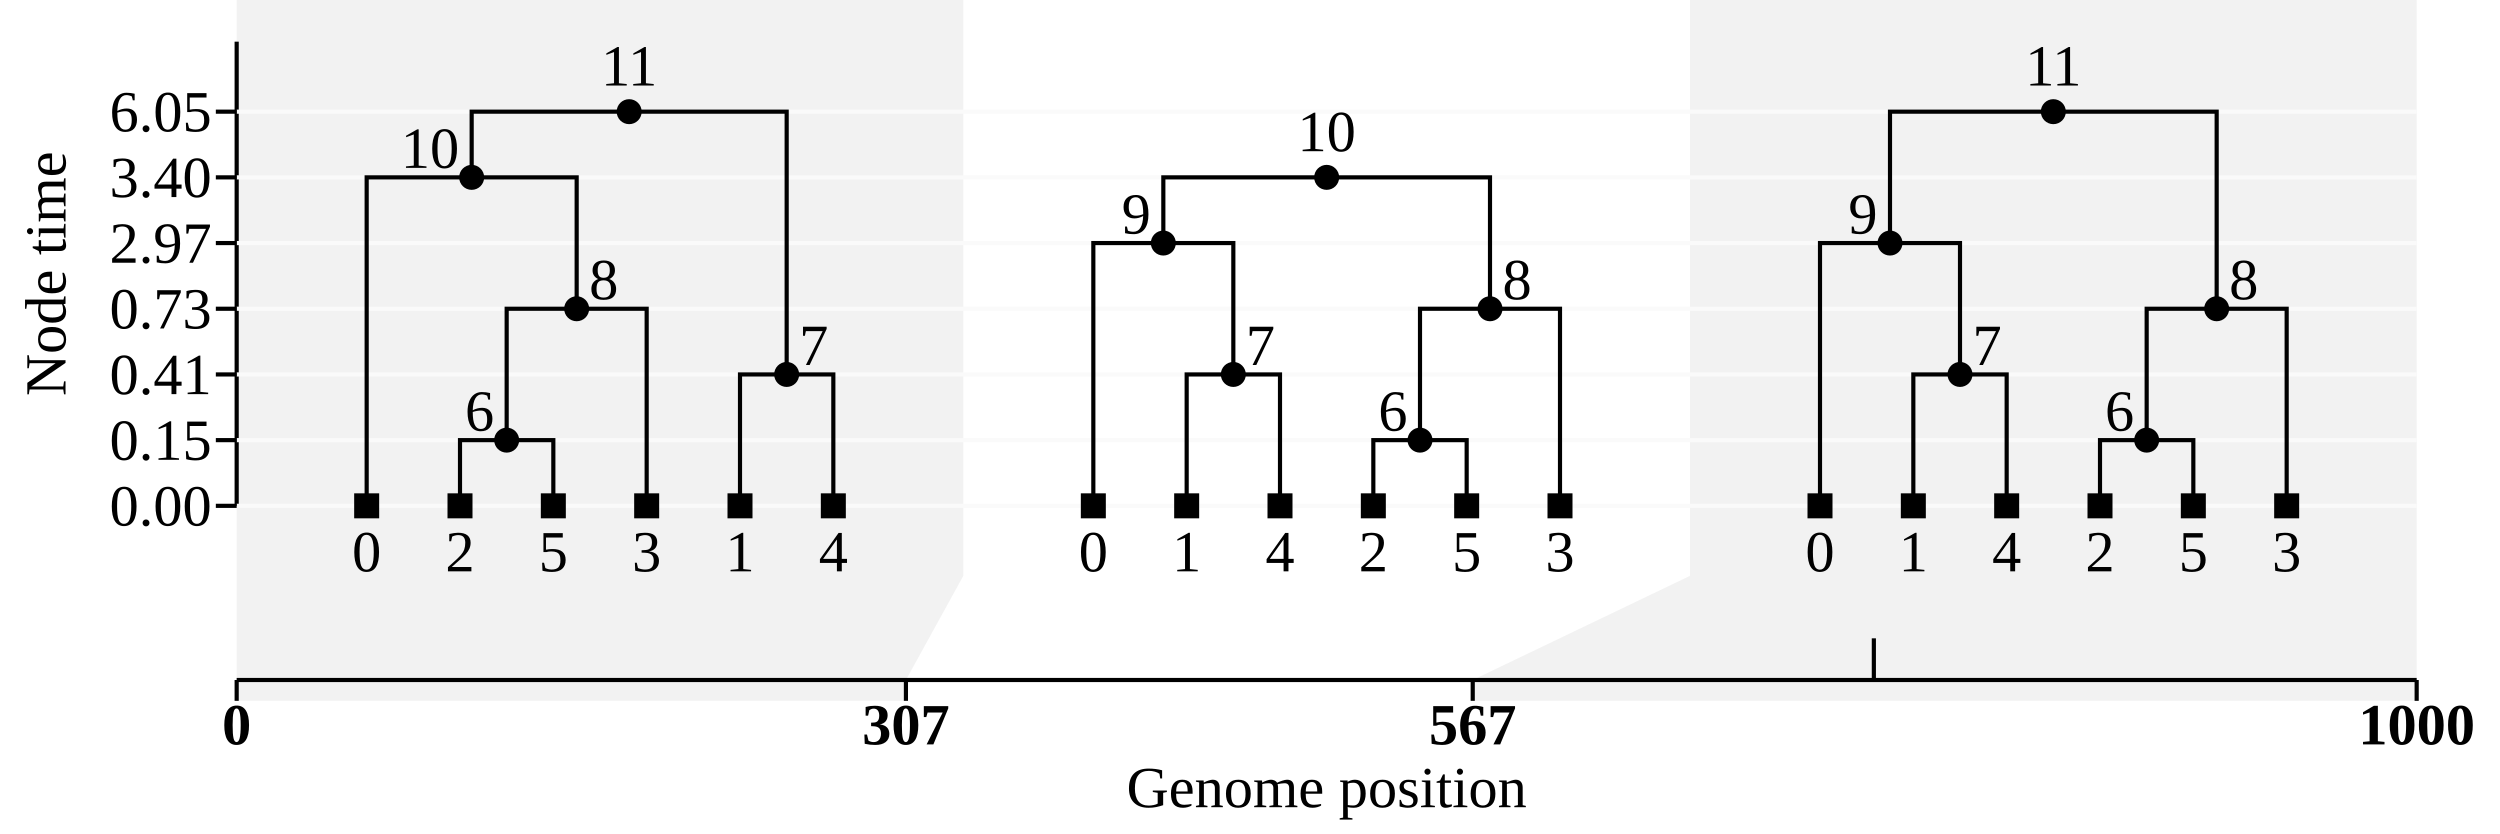
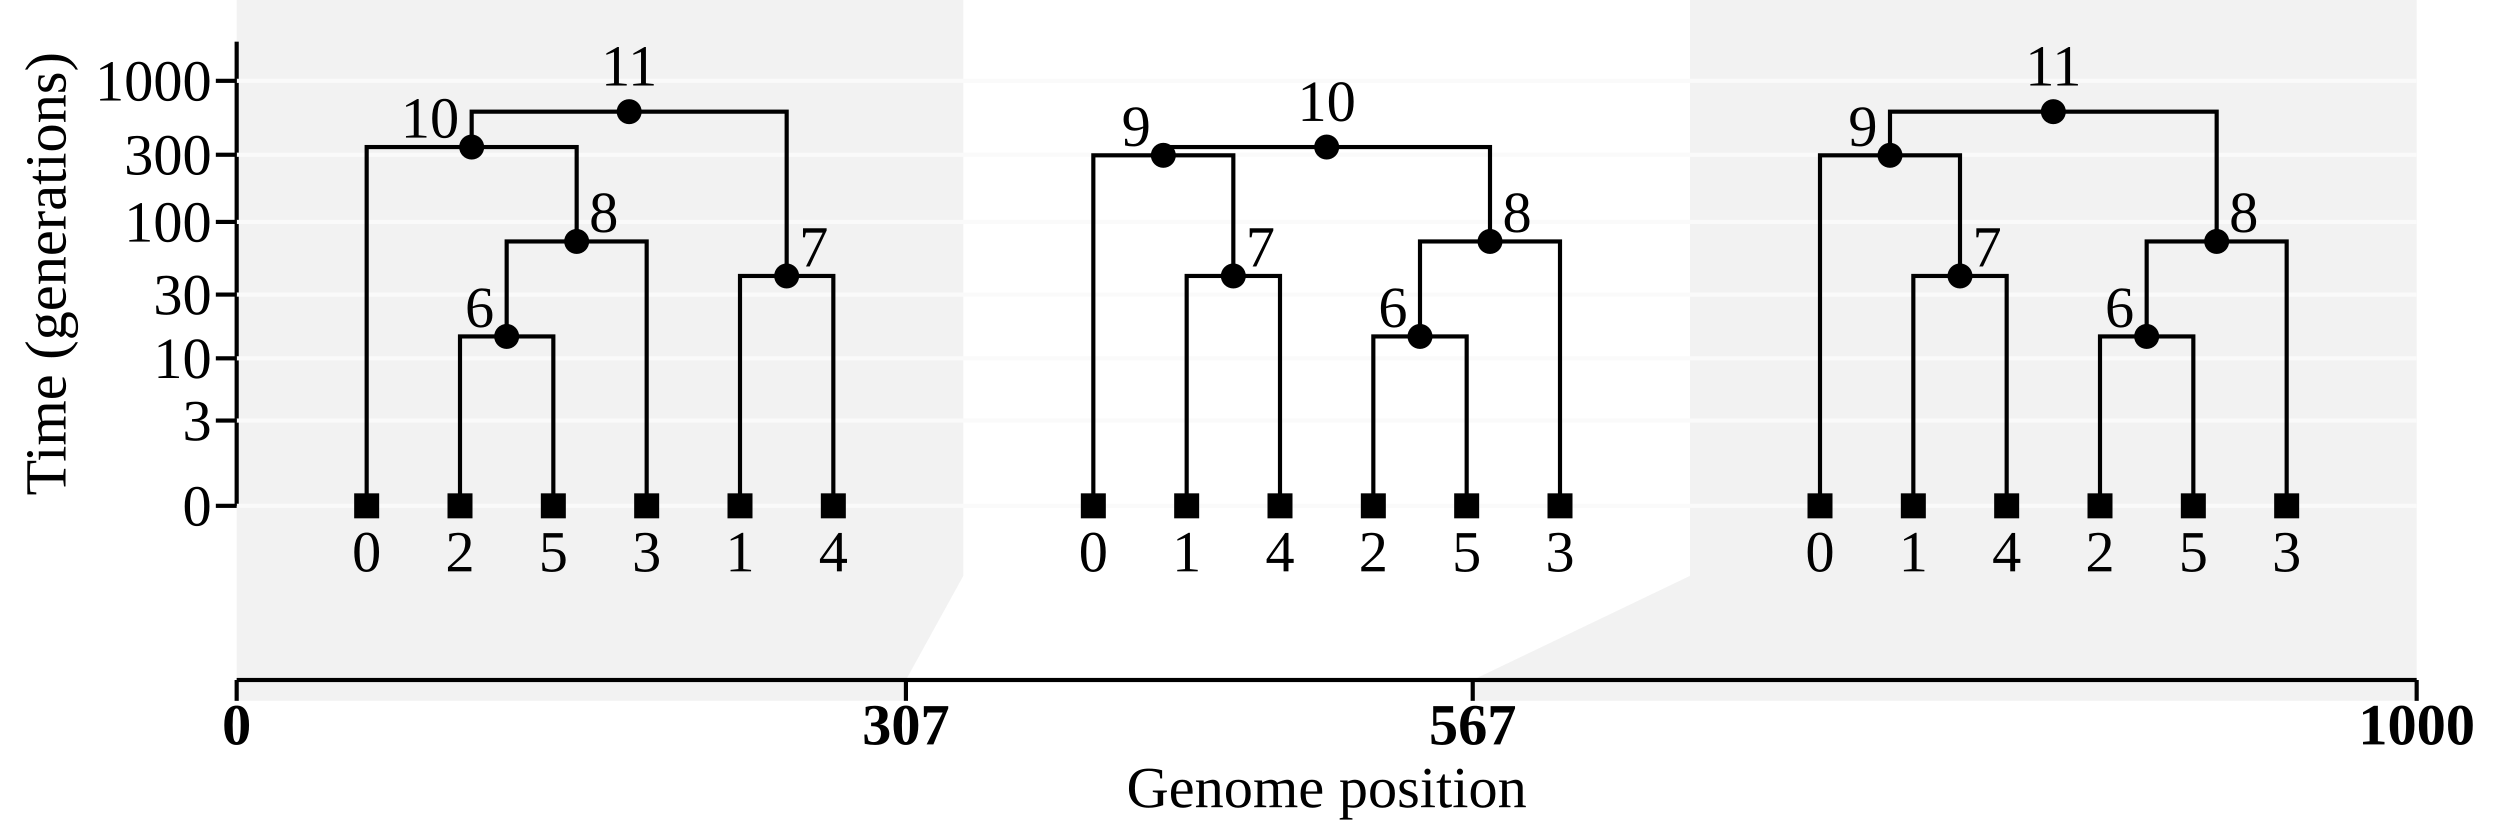
<svg xmlns="http://www.w3.org/2000/svg" baseProfile="full" height="200" version="1.1" width="600">
  <defs>
-     <style type="text/css">.background path {fill: #808080; fill-opacity: 0}.background path:nth-child(odd) {fill-opacity: .1}.axes {font-size: 14px}.x-axis .tick .lab {font-weight: bold; dominant-baseline: hanging}.axes, .tree {font-size: 14px; text-anchor: middle}.axes line, .edge {stroke: black; fill: none}.y-axis .grid {stroke: #FAFAFA}.node &gt; .sym {fill: black; stroke: none}.site &gt; .sym {stroke: black}.mut text {fill: red; font-style: italic}.mut.extra text {fill: hotpink}.mut line {fill: none; stroke: none}.mut .sym {fill: none; stroke: red}.mut.extra .sym {stroke: hotpink}.node .mut .sym {stroke-width: 1.5px}.tree text, .tree-sequence text {dominant-baseline: central}.plotbox .lab.lft {text-anchor: end}.plotbox .lab.rgt {text-anchor: start}.mut {display: none}</style>
+     <style type="text/css">.background path {fill: #808080; fill-opacity: 0}.background path:nth-child(odd) {fill-opacity: .1}.axes {font-size: 14px}.x-axis .tick .lab {font-weight: bold; dominant-baseline: hanging}.axes, .tree {font-size: 14px; text-anchor: middle}.axes line, .edge {stroke: black; fill: none}.y-axis .grid {stroke: #FAFAFA}.node &gt; .sym {fill: black; stroke: none}.site &gt; .sym {stroke: black}.mut text {fill: red; font-style: italic}.mut.extra text {fill: hotpink}.mut line {fill: none; stroke: none}.mut .sym {fill: none; stroke: red}.mut.extra .sym {stroke: hotpink}.node .mut .sym {stroke-width: 1.5px}.tree text, .tree-sequence text {dominant-baseline: central}.plotbox .lab.lft {text-anchor: end}.plotbox .lab.rgt {text-anchor: start}.mut, .site {display: none}</style>
  </defs>
  <g class="tree-sequence">
    <g class="background">
      <path d="M56.8,0 l174.4,0 l0,138.2 l-13.778,25 l0,5 l-160.622,0 l0,-5 l0,-25 l0,-138.2z" />
      <path d="M231.2,0 l174.4,0 l0,138.2 l-52.146,25 l0,5 l-136.032,0 l0,-5 l13.778,-25 l0,-138.2z" />
      <path d="M405.6,0 l174.4,0 l0,138.2 l0,25 l0,5 l-226.546,0 l0,-5 l52.146,-25 l0,-138.2z" />
    </g>
    <g class="axes">
      <g class="x-axis">
        <g transform="translate(318.4 200)">
          <text class="lab" text-anchor="middle" transform="translate(0 -11)">Genome position</text>
        </g>
        <line x1="56.8" x2="580" y1="163.2" y2="163.2" />
        <g class="ticks">
          <g class="tick" transform="translate(56.8 163.2)">
            <line x1="0" x2="0" y1="0" y2="5" />
            <g transform="translate(0 6)">
              <text class="lab">0</text>
            </g>
          </g>
          <g class="tick" transform="translate(217.422 163.2)">
            <line x1="0" x2="0" y1="0" y2="5" />
            <g transform="translate(0 6)">
              <text class="lab">307</text>
            </g>
          </g>
          <g class="tick" transform="translate(353.454 163.2)">
            <line x1="0" x2="0" y1="0" y2="5" />
            <g transform="translate(0 6)">
              <text class="lab">567</text>
            </g>
          </g>
          <g class="tick" transform="translate(580 163.2)">
            <line x1="0" x2="0" y1="0" y2="5" />
            <g transform="translate(0 6)">
              <text class="lab">1000</text>
            </g>
          </g>
        </g>
        <g class="site s0" transform="translate(449.723 163.2)">
          <line class="sym" x1="0" x2="0" y1="0" y2="-10" />
          <g class="mut m0">
            <polyline class="sym" points="2.5,-6.5 0,-1.5 -2.5,-6.5" />
          </g>
        </g>
      </g>
      <g class="y-axis">
        <g transform="translate(0 65.7)">
-           <text class="lab" text-anchor="middle" transform="translate(11) rotate(-90)">Node time</text>
+           <text class="lab" text-anchor="middle" transform="translate(11) rotate(-90)">Time (generations)</text>
        </g>
        <line x1="56.8" x2="56.8" y1="121.4" y2="10" />
        <g class="ticks">
          <g class="tick" transform="translate(56.8 121.4)">
            <line class="grid" x1="0" x2="523.2" y1="0" y2="0" />
            <line x1="0" x2="-5" y1="0" y2="0" />
            <g transform="translate(-6 0)">
-               <text class="lab" text-anchor="end">0.00</text>
-             </g>
-           </g>
-           <g class="tick" transform="translate(56.8 105.633)">
-             <line class="grid" x1="0" x2="523.2" y1="0" y2="0" />
-             <line x1="0" x2="-5" y1="0" y2="0" />
-             <g transform="translate(-6 0)">
-               <text class="lab" text-anchor="end">0.15</text>
-             </g>
-           </g>
-           <g class="tick" transform="translate(56.8 89.8667)">
-             <line class="grid" x1="0" x2="523.2" y1="0" y2="0" />
-             <line x1="0" x2="-5" y1="0" y2="0" />
-             <g transform="translate(-6 0)">
-               <text class="lab" text-anchor="end">0.41</text>
-             </g>
-           </g>
-           <g class="tick" transform="translate(56.8 74.1)">
-             <line class="grid" x1="0" x2="523.2" y1="0" y2="0" />
-             <line x1="0" x2="-5" y1="0" y2="0" />
-             <g transform="translate(-6 0)">
-               <text class="lab" text-anchor="end">0.73</text>
-             </g>
-           </g>
-           <g class="tick" transform="translate(56.8 58.3333)">
-             <line class="grid" x1="0" x2="523.2" y1="0" y2="0" />
-             <line x1="0" x2="-5" y1="0" y2="0" />
-             <g transform="translate(-6 0)">
-               <text class="lab" text-anchor="end">2.97</text>
-             </g>
-           </g>
-           <g class="tick" transform="translate(56.8 42.5667)">
-             <line class="grid" x1="0" x2="523.2" y1="0" y2="0" />
-             <line x1="0" x2="-5" y1="0" y2="0" />
-             <g transform="translate(-6 0)">
-               <text class="lab" text-anchor="end">3.40</text>
-             </g>
-           </g>
-           <g class="tick" transform="translate(56.8 26.8)">
-             <line class="grid" x1="0" x2="523.2" y1="0" y2="0" />
-             <line x1="0" x2="-5" y1="0" y2="0" />
-             <g transform="translate(-6 0)">
-               <text class="lab" text-anchor="end">6.05</text>
+               <text class="lab" text-anchor="end">0</text>
+             </g>
+           </g>
+           <g class="tick" transform="translate(56.8 100.933)">
+             <line class="grid" x1="0" x2="523.2" y1="0" y2="0" />
+             <line x1="0" x2="-5" y1="0" y2="0" />
+             <g transform="translate(-6 0)">
+               <text class="lab" text-anchor="end">3</text>
+             </g>
+           </g>
+           <g class="tick" transform="translate(56.8 85.9974)">
+             <line class="grid" x1="0" x2="523.2" y1="0" y2="0" />
+             <line x1="0" x2="-5" y1="0" y2="0" />
+             <g transform="translate(-6 0)">
+               <text class="lab" text-anchor="end">10</text>
+             </g>
+           </g>
+           <g class="tick" transform="translate(56.8 70.7006)">
+             <line class="grid" x1="0" x2="523.2" y1="0" y2="0" />
+             <line x1="0" x2="-5" y1="0" y2="0" />
+             <g transform="translate(-6 0)">
+               <text class="lab" text-anchor="end">30</text>
+             </g>
+           </g>
+           <g class="tick" transform="translate(56.8 53.2623)">
+             <line class="grid" x1="0" x2="523.2" y1="0" y2="0" />
+             <line x1="0" x2="-5" y1="0" y2="0" />
+             <g transform="translate(-6 0)">
+               <text class="lab" text-anchor="end">100</text>
+             </g>
+           </g>
+           <g class="tick" transform="translate(56.8 37.1402)">
+             <line class="grid" x1="0" x2="523.2" y1="0" y2="0" />
+             <line x1="0" x2="-5" y1="0" y2="0" />
+             <g transform="translate(-6 0)">
+               <text class="lab" text-anchor="end">300</text>
+             </g>
+           </g>
+           <g class="tick" transform="translate(56.8 19.3991)">
+             <line class="grid" x1="0" x2="523.2" y1="0" y2="0" />
+             <line x1="0" x2="-5" y1="0" y2="0" />
+             <g transform="translate(-6 0)">
+               <text class="lab" text-anchor="end">1000</text>
            </g>
          </g>
        </g>
      </g>
    </g>
    <g class="plotbox trees">
      <g class="tree t0" transform="translate(56.8 0)">
        <g class="plotbox">
          <g class="c2 node n11 p0 root" transform="translate(94.2 26.8)">
-             <g class="a11 c2 node n7 p0" transform="translate(37.8 63.0667)">
-               <g class="a7 i0 leaf node n1 p0 sample" transform="translate(-11.2 31.5333)">
-                 <path class="edge" d="M 0 0 V -31.533 H 11.2" />
+             <g class="a11 c2 node n7 p0" transform="translate(37.8 39.4313)">
+               <g class="a7 i0 leaf node n1 p0 sample" transform="translate(-11.2 55.1687)">
+                 <path class="edge" d="M 0 0 V -55.169 H 11.2" />
                <rect class="sym" height="6" width="6" x="-3" y="-3" />
                <text class="lab" transform="translate(0 11)">1</text>
              </g>
-               <g class="a7 i2 leaf node n4 p0 sample" transform="translate(11.2 31.5333)">
-                 <path class="edge" d="M 0 0 V -31.533 H -11.2" />
+               <g class="a7 i2 leaf node n4 p0 sample" transform="translate(11.2 55.1687)">
+                 <path class="edge" d="M 0 0 V -55.169 H -11.2" />
                <rect class="sym" height="6" width="6" x="-3" y="-3" />
                <text class="lab" transform="translate(0 11)">4</text>
              </g>
-               <path class="edge" d="M 0 0 V -63.067 H -37.8" />
+               <path class="edge" d="M 0 0 V -39.431 H -37.8" />
              <circle class="sym" cx="0" cy="0" r="3" />
              <text class="lab rgt" transform="translate(3 -7.0)">7</text>
            </g>
-             <g class="a11 c2 node n10 p0" transform="translate(-37.8 15.7667)">
-               <g class="a10 i0 leaf node n0 p0 sample" transform="translate(-25.2 78.8333)">
-                 <path class="edge" d="M 0 0 V -78.833 H 25.2" />
+             <g class="a11 c2 node n10 p0" transform="translate(-37.8 8.49131)">
+               <g class="a10 i0 leaf node n0 p0 sample" transform="translate(-25.2 86.1087)">
+                 <path class="edge" d="M 0 0 V -86.109 H 25.2" />
                <rect class="sym" height="6" width="6" x="-3" y="-3" />
                <text class="lab" transform="translate(0 11)">0</text>
              </g>
-               <g class="a10 c2 node n8 p0" transform="translate(25.2 31.5333)">
-                 <g class="a8 i1 leaf node n3 p0 sample" transform="translate(16.8 47.3)">
-                   <path class="edge" d="M 0 0 V -47.3 H -16.8" />
+               <g class="a10 c2 node n8 p0" transform="translate(25.2 22.6576)">
+                 <g class="a8 i1 leaf node n3 p0 sample" transform="translate(16.8 63.4511)">
+                   <path class="edge" d="M 0 0 V -63.451 H -16.8" />
                  <rect class="sym" height="6" width="6" x="-3" y="-3" />
                  <text class="lab" transform="translate(0 11)">3</text>
                </g>
-                 <g class="a8 c2 node n6 p0" transform="translate(-16.8 31.5333)">
-                   <g class="a6 i1 leaf node n2 p0 sample" transform="translate(-11.2 15.7667)">
-                     <path class="edge" d="M 0 0 V -15.767 H 11.2" />
+                 <g class="a8 c2 node n6 p0" transform="translate(-16.8 22.7955)">
+                   <g class="a6 i1 leaf node n2 p0 sample" transform="translate(-11.2 40.6556)">
+                     <path class="edge" d="M 0 0 V -40.656 H 11.2" />
                    <rect class="sym" height="6" width="6" x="-3" y="-3" />
                    <text class="lab" transform="translate(0 11)">2</text>
                  </g>
-                   <g class="a6 i2 leaf node n5 p0 sample" transform="translate(11.2 15.7667)">
-                     <path class="edge" d="M 0 0 V -15.767 H -11.2" />
+                   <g class="a6 i2 leaf node n5 p0 sample" transform="translate(11.2 40.6556)">
+                     <path class="edge" d="M 0 0 V -40.656 H -11.2" />
                    <rect class="sym" height="6" width="6" x="-3" y="-3" />
                    <text class="lab" transform="translate(0 11)">5</text>
                  </g>
-                   <path class="edge" d="M 0 0 V -31.533 H 16.8" />
+                   <path class="edge" d="M 0 0 V -22.796 H 16.8" />
                  <circle class="sym" cx="0" cy="0" r="3" />
                  <text class="lab lft" transform="translate(-3 -7.0)">6</text>
                </g>
-                 <path class="edge" d="M 0 0 V -31.533 H -25.2" />
+                 <path class="edge" d="M 0 0 V -22.658 H -25.2" />
                <circle class="sym" cx="0" cy="0" r="3" />
                <text class="lab rgt" transform="translate(3 -7.0)">8</text>
              </g>
-               <path class="edge" d="M 0 0 V -15.767 H 37.8" />
+               <path class="edge" d="M 0 0 V -8.491 H 37.8" />
              <circle class="sym" cx="0" cy="0" r="3" />
              <text class="lab lft" transform="translate(-3 -7.0)">10</text>
            </g>
            <circle class="sym" cx="0" cy="0" r="3" />
            <text class="lab" transform="translate(0 -11)">11</text>
          </g>
        </g>
      </g>
      <g class="tree t1" transform="translate(231.2 0)">
        <g class="plotbox">
-           <g class="c2 node n10 p0 root" transform="translate(87.2 42.5667)">
-             <g class="a10 c2 node n8 p0" transform="translate(39.2 31.5333)">
-               <g class="a8 i1 leaf node n3 p0 sample" transform="translate(16.8 47.3)">
-                 <path class="edge" d="M 0 0 V -47.3 H -16.8" />
+           <g class="c2 node n10 p0 root" transform="translate(87.2 35.2913)">
+             <g class="a10 c2 node n8 p0" transform="translate(39.2 22.6576)">
+               <g class="a8 i1 leaf node n3 p0 sample" transform="translate(16.8 63.4511)">
+                 <path class="edge" d="M 0 0 V -63.451 H -16.8" />
                <rect class="sym" height="6" width="6" x="-3" y="-3" />
                <text class="lab" transform="translate(0 11)">3</text>
              </g>
-               <g class="a8 c2 node n6 p0" transform="translate(-16.8 31.5333)">
-                 <g class="a6 i1 leaf node n2 p0 sample" transform="translate(-11.2 15.7667)">
-                   <path class="edge" d="M 0 0 V -15.767 H 11.2" />
+               <g class="a8 c2 node n6 p0" transform="translate(-16.8 22.7955)">
+                 <g class="a6 i1 leaf node n2 p0 sample" transform="translate(-11.2 40.6556)">
+                   <path class="edge" d="M 0 0 V -40.656 H 11.2" />
                  <rect class="sym" height="6" width="6" x="-3" y="-3" />
                  <text class="lab" transform="translate(0 11)">2</text>
                </g>
-                 <g class="a6 i2 leaf node n5 p0 sample" transform="translate(11.2 15.7667)">
-                   <path class="edge" d="M 0 0 V -15.767 H -11.2" />
+                 <g class="a6 i2 leaf node n5 p0 sample" transform="translate(11.2 40.6556)">
+                   <path class="edge" d="M 0 0 V -40.656 H -11.2" />
                  <rect class="sym" height="6" width="6" x="-3" y="-3" />
                  <text class="lab" transform="translate(0 11)">5</text>
                </g>
-                 <path class="edge" d="M 0 0 V -31.533 H 16.8" />
+                 <path class="edge" d="M 0 0 V -22.796 H 16.8" />
                <circle class="sym" cx="0" cy="0" r="3" />
                <text class="lab lft" transform="translate(-3 -7.0)">6</text>
              </g>
-               <path class="edge" d="M 0 0 V -31.533 H -39.2" />
+               <path class="edge" d="M 0 0 V -22.658 H -39.2" />
              <circle class="sym" cx="0" cy="0" r="3" />
              <text class="lab rgt" transform="translate(3 -7.0)">8</text>
            </g>
-             <g class="a10 c2 node n9 p0" transform="translate(-39.2 15.7667)">
-               <g class="a9 i0 leaf node n0 p0 sample" transform="translate(-16.8 63.0667)">
-                 <path class="edge" d="M 0 0 V -63.067 H 16.8" />
+             <g class="a10 c2 node n9 p0" transform="translate(-39.2 1.98569)">
+               <g class="a9 i0 leaf node n0 p0 sample" transform="translate(-16.8 84.123)">
+                 <path class="edge" d="M 0 0 V -84.123 H 16.8" />
                <rect class="sym" height="6" width="6" x="-3" y="-3" />
                <text class="lab" transform="translate(0 11)">0</text>
              </g>
-               <g class="a9 c2 node n7 p0" transform="translate(16.8 31.5333)">
-                 <g class="a7 i0 leaf node n1 p0 sample" transform="translate(-11.2 31.5333)">
-                   <path class="edge" d="M 0 0 V -31.533 H 11.2" />
+               <g class="a9 c2 node n7 p0" transform="translate(16.8 28.9543)">
+                 <g class="a7 i0 leaf node n1 p0 sample" transform="translate(-11.2 55.1687)">
+                   <path class="edge" d="M 0 0 V -55.169 H 11.2" />
                  <rect class="sym" height="6" width="6" x="-3" y="-3" />
                  <text class="lab" transform="translate(0 11)">1</text>
                </g>
-                 <g class="a7 i2 leaf node n4 p0 sample" transform="translate(11.2 31.5333)">
-                   <path class="edge" d="M 0 0 V -31.533 H -11.2" />
+                 <g class="a7 i2 leaf node n4 p0 sample" transform="translate(11.2 55.1687)">
+                   <path class="edge" d="M 0 0 V -55.169 H -11.2" />
                  <rect class="sym" height="6" width="6" x="-3" y="-3" />
                  <text class="lab" transform="translate(0 11)">4</text>
                </g>
-                 <path class="edge" d="M 0 0 V -31.533 H -16.8" />
+                 <path class="edge" d="M 0 0 V -28.954 H -16.8" />
                <circle class="sym" cx="0" cy="0" r="3" />
                <text class="lab rgt" transform="translate(3 -7.0)">7</text>
              </g>
-               <path class="edge" d="M 0 0 V -15.767 H 39.2" />
+               <path class="edge" d="M 0 0 V -1.986 H 39.2" />
              <circle class="sym" cx="0" cy="0" r="3" />
              <text class="lab lft" transform="translate(-3 -7.0)">9</text>
            </g>
            <circle class="sym" cx="0" cy="0" r="3" />
            <text class="lab" transform="translate(0 -11)">10</text>
          </g>
        </g>
      </g>
      <g class="tree t2" transform="translate(405.6 0)">
        <g class="plotbox">
          <g class="c2 node n11 p0 root" transform="translate(87.2 26.8)">
-             <g class="a11 c2 m0 node n8 p0 s0" transform="translate(39.2 47.3)">
-               <g class="a8 i1 leaf node n3 p0 sample" transform="translate(16.8 47.3)">
-                 <path class="edge" d="M 0 0 V -47.3 H -16.8" />
+             <g class="a11 c2 m0 node n8 p0 s0" transform="translate(39.2 31.1489)">
+               <g class="a8 i1 leaf node n3 p0 sample" transform="translate(16.8 63.4511)">
+                 <path class="edge" d="M 0 0 V -63.451 H -16.8" />
                <rect class="sym" height="6" width="6" x="-3" y="-3" />
                <text class="lab" transform="translate(0 11)">3</text>
              </g>
-               <g class="a8 c2 node n6 p0" transform="translate(-16.8 31.5333)">
-                 <g class="a6 i1 leaf node n2 p0 sample" transform="translate(-11.2 15.7667)">
-                   <path class="edge" d="M 0 0 V -15.767 H 11.2" />
+               <g class="a8 c2 node n6 p0" transform="translate(-16.8 22.7955)">
+                 <g class="a6 i1 leaf node n2 p0 sample" transform="translate(-11.2 40.6556)">
+                   <path class="edge" d="M 0 0 V -40.656 H 11.2" />
                  <rect class="sym" height="6" width="6" x="-3" y="-3" />
                  <text class="lab" transform="translate(0 11)">2</text>
                </g>
-                 <g class="a6 i2 leaf node n5 p0 sample" transform="translate(11.2 15.7667)">
-                   <path class="edge" d="M 0 0 V -15.767 H -11.2" />
+                 <g class="a6 i2 leaf node n5 p0 sample" transform="translate(11.2 40.6556)">
+                   <path class="edge" d="M 0 0 V -40.656 H -11.2" />
                  <rect class="sym" height="6" width="6" x="-3" y="-3" />
                  <text class="lab" transform="translate(0 11)">5</text>
                </g>
-                 <path class="edge" d="M 0 0 V -31.533 H 16.8" />
+                 <path class="edge" d="M 0 0 V -22.796 H 16.8" />
                <circle class="sym" cx="0" cy="0" r="3" />
                <text class="lab lft" transform="translate(-3 -7.0)">6</text>
              </g>
-               <path class="edge" d="M 0 0 V -47.3 H -39.2" />
-               <g class="mut m0 s0 unknown_time" transform="translate(0 -23.65)">
-                 <line x1="0" x2="0" y1="0" y2="23.65" />
+               <path class="edge" d="M 0 0 V -31.149 H -39.2" />
+               <g class="mut m0 s0 unknown_time" transform="translate(0 -22.6051)">
+                 <line x1="0" x2="0" y1="0" y2="22.605" />
                <path class="sym" d="M -3,-3 l 6,6 M -3,3 l 6,-6" />
                <text class="lab rgt" transform="translate(5 0)">0</text>
              </g>
              <circle class="sym" cx="0" cy="0" r="3" />
              <text class="lab rgt" transform="translate(3 -7.0)">8</text>
            </g>
-             <g class="a11 c2 node n9 p0" transform="translate(-39.2 31.5333)">
-               <g class="a9 i0 leaf node n0 p0 sample" transform="translate(-16.8 63.0667)">
-                 <path class="edge" d="M 0 0 V -63.067 H 16.8" />
+             <g class="a11 c2 node n9 p0" transform="translate(-39.2 10.477)">
+               <g class="a9 i0 leaf node n0 p0 sample" transform="translate(-16.8 84.123)">
+                 <path class="edge" d="M 0 0 V -84.123 H 16.8" />
                <rect class="sym" height="6" width="6" x="-3" y="-3" />
                <text class="lab" transform="translate(0 11)">0</text>
              </g>
-               <g class="a9 c2 node n7 p0" transform="translate(16.8 31.5333)">
-                 <g class="a7 i0 leaf node n1 p0 sample" transform="translate(-11.2 31.5333)">
-                   <path class="edge" d="M 0 0 V -31.533 H 11.2" />
+               <g class="a9 c2 node n7 p0" transform="translate(16.8 28.9543)">
+                 <g class="a7 i0 leaf node n1 p0 sample" transform="translate(-11.2 55.1687)">
+                   <path class="edge" d="M 0 0 V -55.169 H 11.2" />
                  <rect class="sym" height="6" width="6" x="-3" y="-3" />
                  <text class="lab" transform="translate(0 11)">1</text>
                </g>
-                 <g class="a7 i2 leaf node n4 p0 sample" transform="translate(11.2 31.5333)">
-                   <path class="edge" d="M 0 0 V -31.533 H -11.2" />
+                 <g class="a7 i2 leaf node n4 p0 sample" transform="translate(11.2 55.1687)">
+                   <path class="edge" d="M 0 0 V -55.169 H -11.2" />
                  <rect class="sym" height="6" width="6" x="-3" y="-3" />
                  <text class="lab" transform="translate(0 11)">4</text>
                </g>
-                 <path class="edge" d="M 0 0 V -31.533 H -16.8" />
+                 <path class="edge" d="M 0 0 V -28.954 H -16.8" />
                <circle class="sym" cx="0" cy="0" r="3" />
                <text class="lab rgt" transform="translate(3 -7.0)">7</text>
              </g>
-               <path class="edge" d="M 0 0 V -31.533 H 39.2" />
+               <path class="edge" d="M 0 0 V -10.477 H 39.2" />
              <circle class="sym" cx="0" cy="0" r="3" />
              <text class="lab lft" transform="translate(-3 -7.0)">9</text>
            </g>
            <circle class="sym" cx="0" cy="0" r="3" />
            <text class="lab" transform="translate(0 -11)">11</text>
          </g>
        </g>
      </g>
    </g>
  </g>
</svg>
